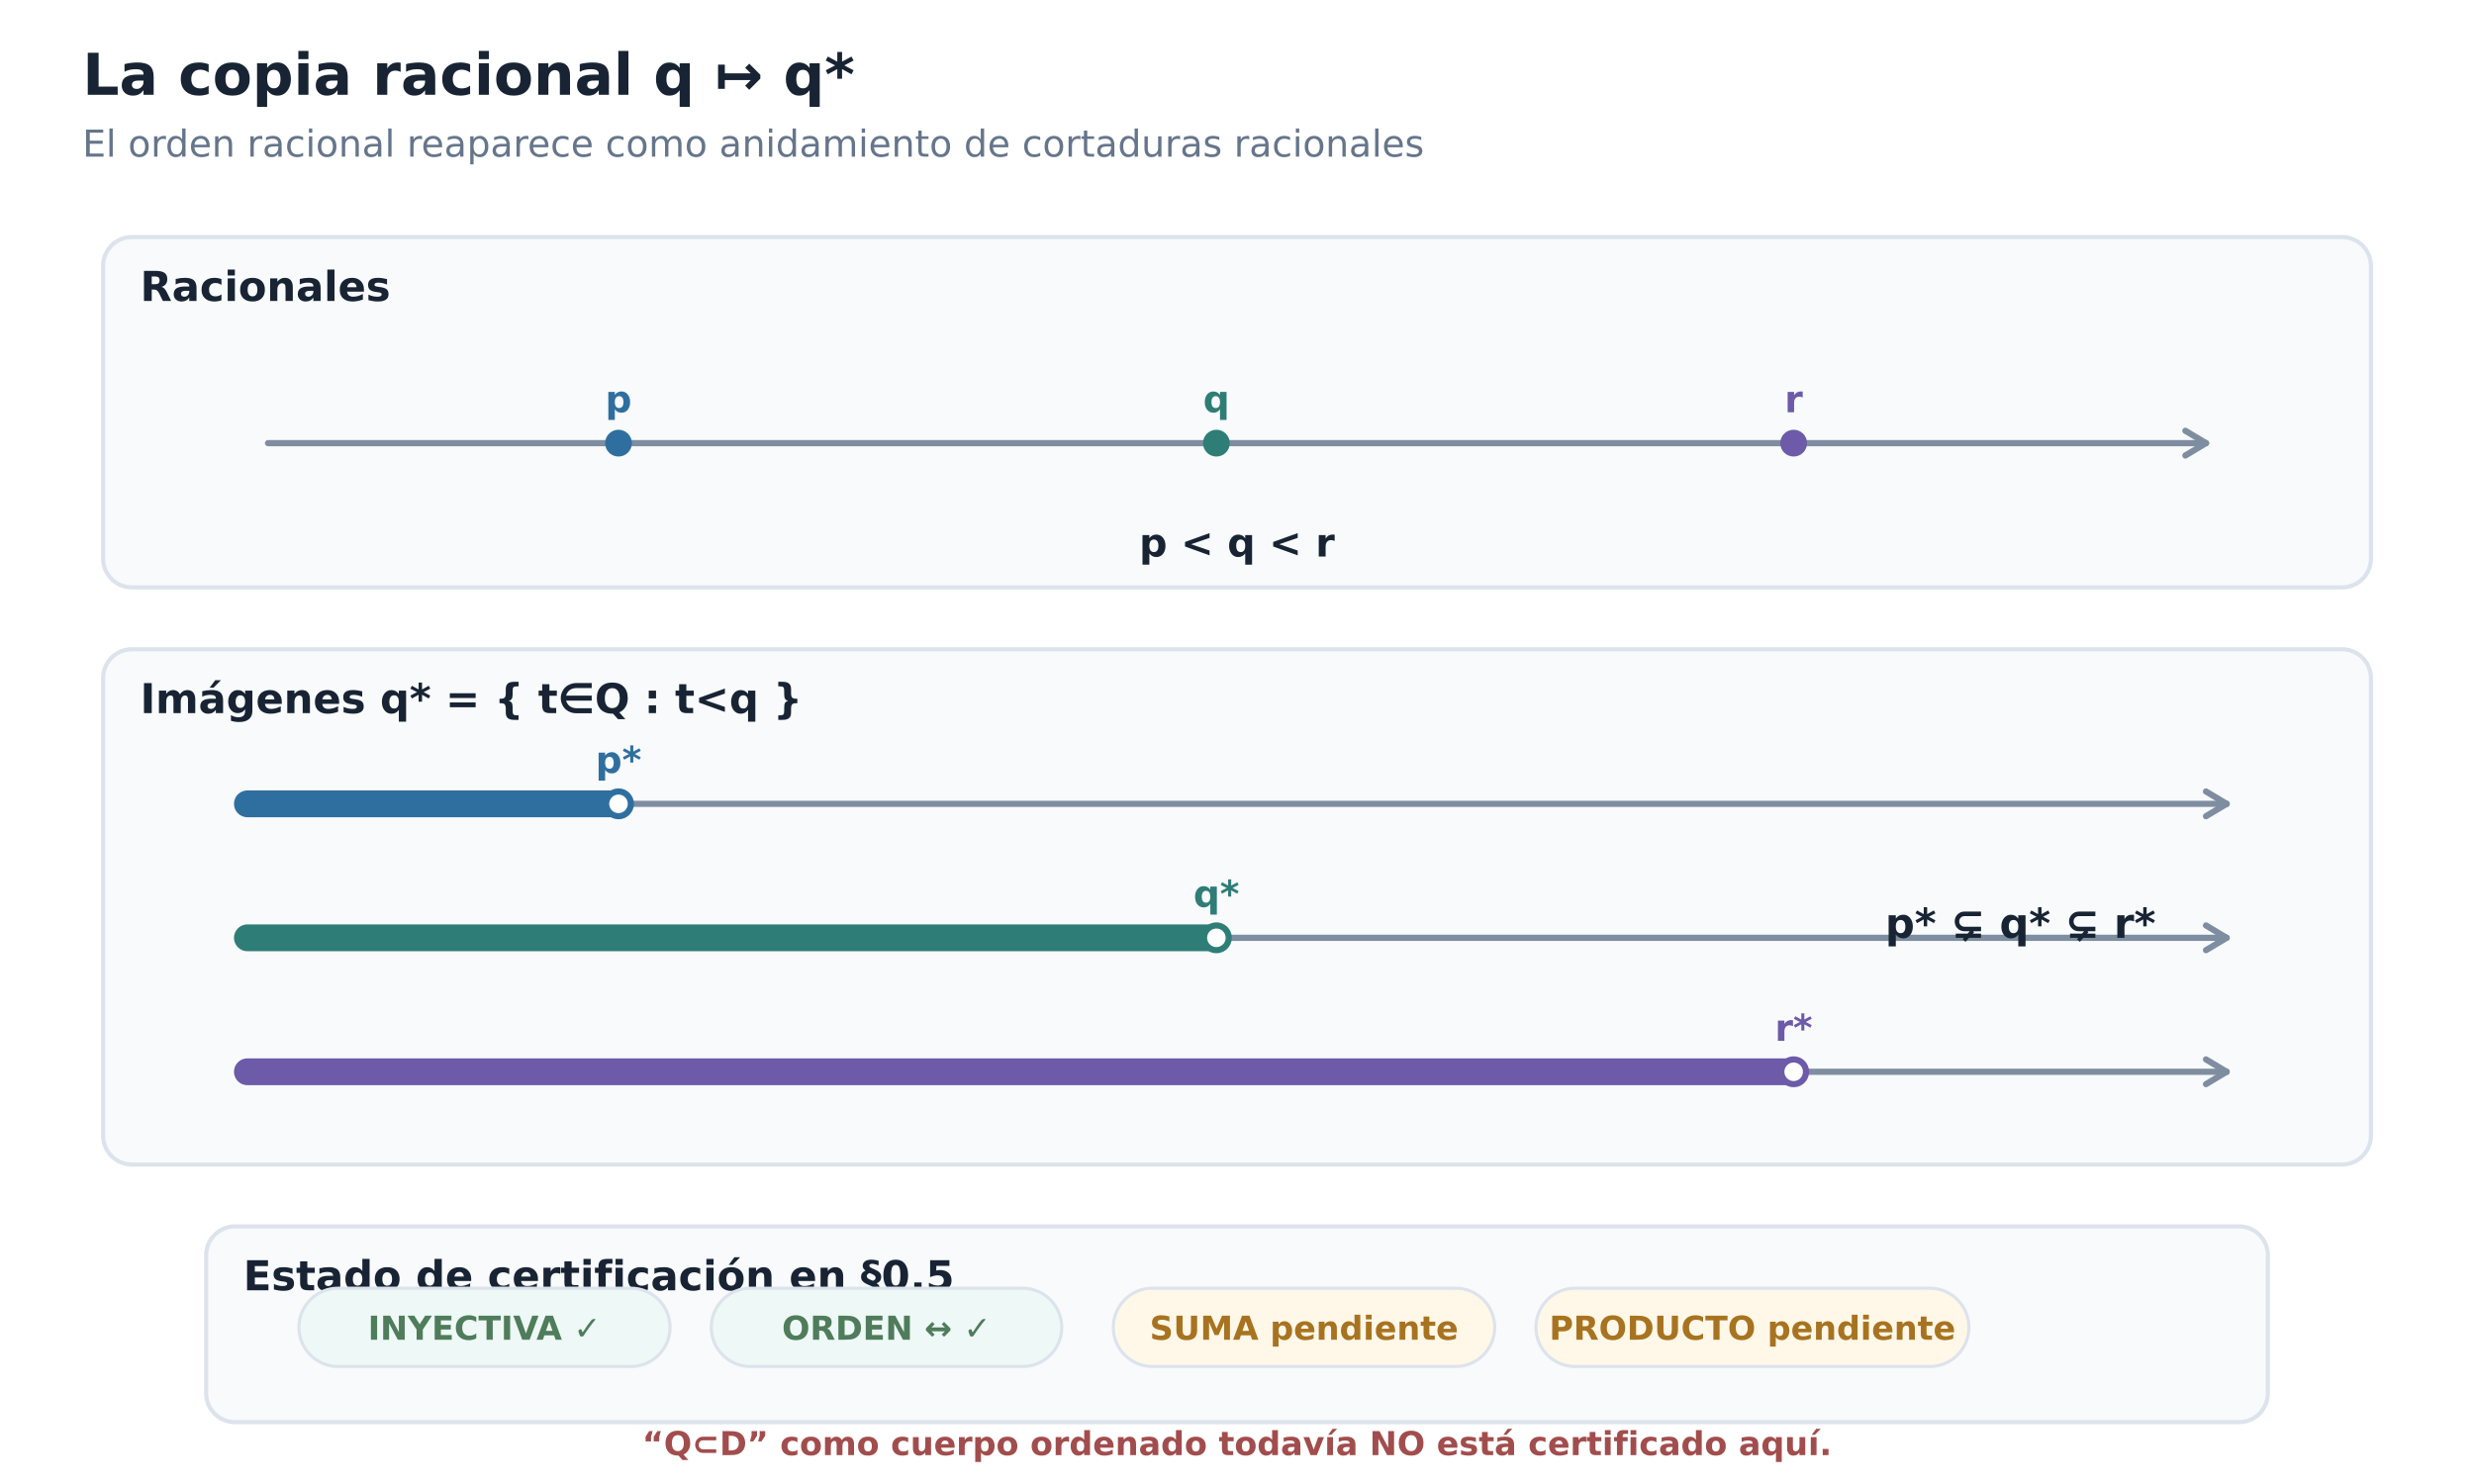
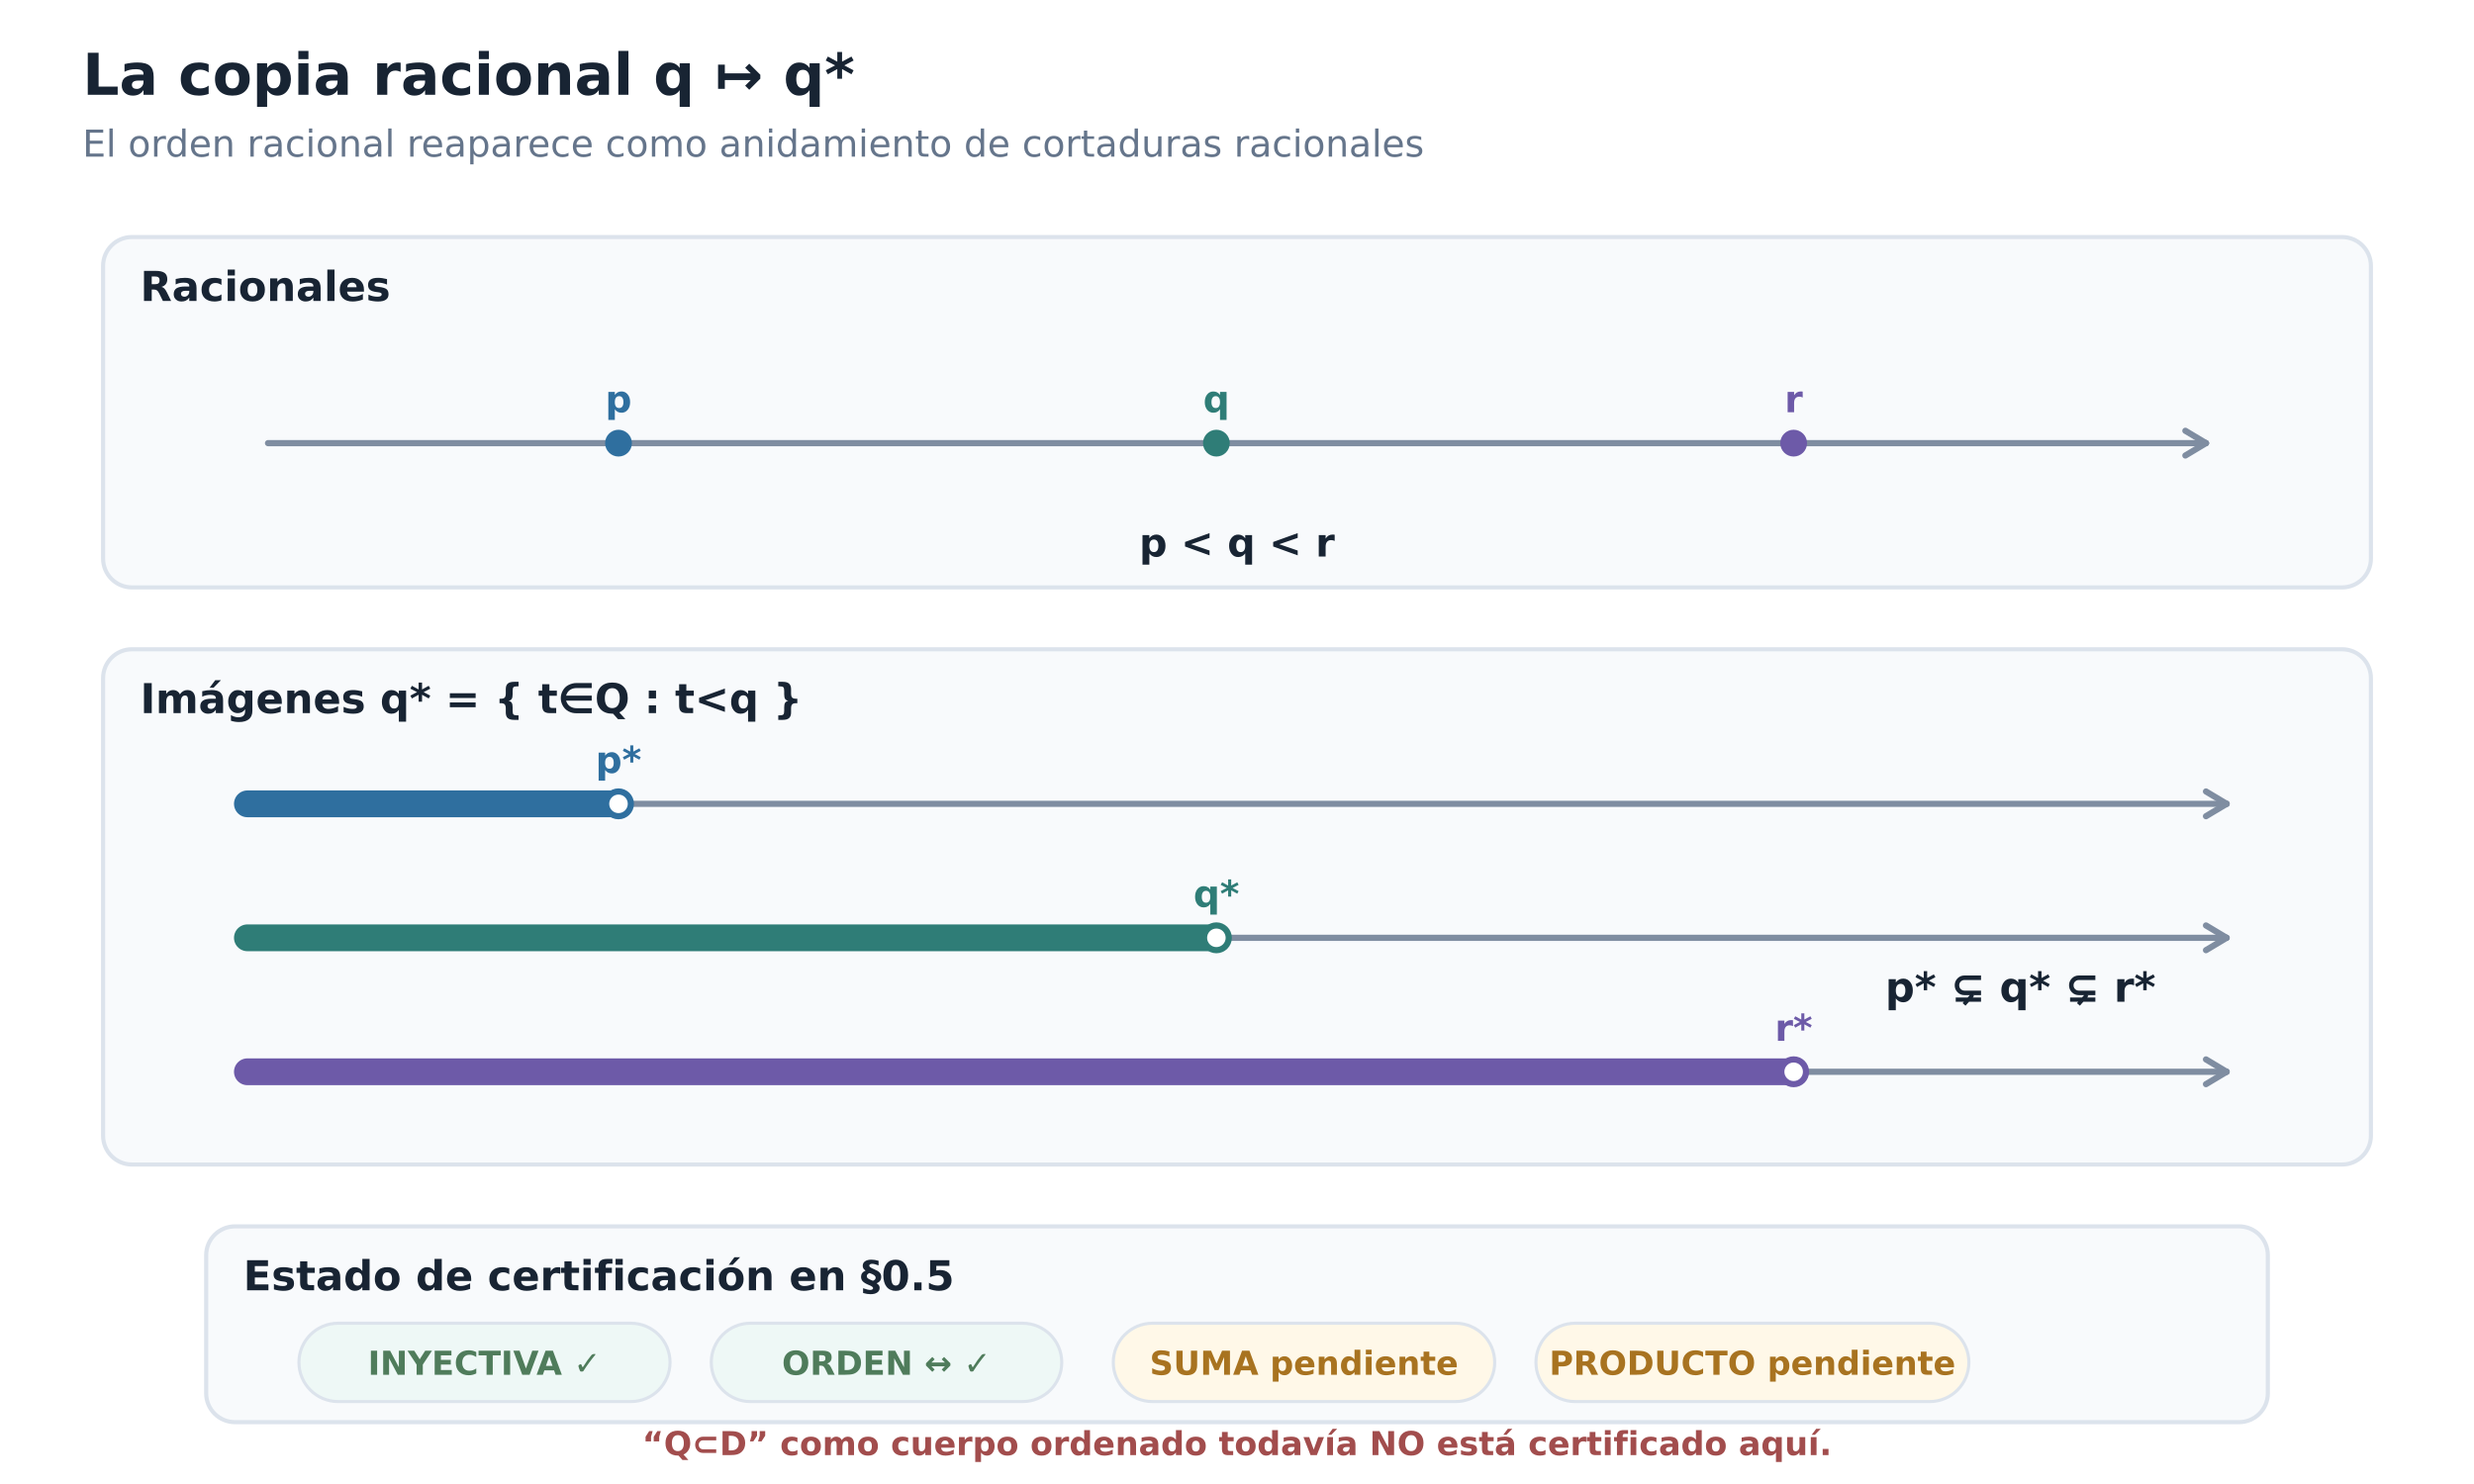
<svg xmlns="http://www.w3.org/2000/svg" baseProfile="full" height="720" id="C00-F05" role="img" version="1.1" viewBox="0 0 1200 720" width="1200">
  <defs />
  <rect fill="#ffffff" height="720" width="1200" x="0" y="0" />
  <text fill="#182433" font-family="DejaVu Sans, Arial, sans-serif" font-size="28" font-weight="bold" text-anchor="start" x="40" y="46">La copia racional q ↦ q*</text>
  <text fill="#65758b" font-family="DejaVu Sans, Arial, sans-serif" font-size="18" font-weight="normal" text-anchor="start" x="40" y="76">El orden racional reaparece como anidamiento de cortaduras racionales</text>
  <rect fill="#f8fafc" height="170" rx="14" ry="14" stroke="#dce3ec" stroke-width="2" width="1100" x="50" y="115" />
  <text fill="#182433" font-family="DejaVu Sans, Arial, sans-serif" font-size="20" font-weight="bold" text-anchor="start" x="68" y="146">Racionales</text>
  <line stroke="#7f8da1" stroke-linecap="round" stroke-width="3" x1="130" x2="1070" y1="215" y2="215" />
  <line stroke="#7f8da1" stroke-linecap="round" stroke-width="3" x1="1060" x2="1070" y1="209" y2="215" />
  <line stroke="#7f8da1" stroke-linecap="round" stroke-width="3" x1="1060" x2="1070" y1="221" y2="215" />
  <circle cx="300" cy="215" fill="#2f6f9f" r="6" stroke="#2f6f9f" stroke-width="1" />
  <text fill="#2f6f9f" font-family="DejaVu Sans, Arial, sans-serif" font-size="18" font-weight="bold" text-anchor="middle" x="300" y="200">p</text>
  <circle cx="590" cy="215" fill="#2f7d77" r="6" stroke="#2f7d77" stroke-width="1" />
  <text fill="#2f7d77" font-family="DejaVu Sans, Arial, sans-serif" font-size="18" font-weight="bold" text-anchor="middle" x="590" y="200">q</text>
  <circle cx="870" cy="215" fill="#6d5aa8" r="6" stroke="#6d5aa8" stroke-width="1" />
  <text fill="#6d5aa8" font-family="DejaVu Sans, Arial, sans-serif" font-size="18" font-weight="bold" text-anchor="middle" x="870" y="200">r</text>
  <text fill="#182433" font-family="DejaVu Sans, Arial, sans-serif" font-size="19" font-weight="bold" text-anchor="middle" x="600" y="270">p &lt; q &lt; r</text>
  <rect fill="#f8fafc" height="250" rx="14" ry="14" stroke="#dce3ec" stroke-width="2" width="1100" x="50" y="315" />
  <text fill="#182433" font-family="DejaVu Sans, Arial, sans-serif" font-size="20" font-weight="bold" text-anchor="start" x="68" y="346">Imágenes q* = { t∈Q : t&lt;q }</text>
  <line stroke="#7f8da1" stroke-linecap="round" stroke-width="3" x1="120" x2="1080" y1="390" y2="390" />
  <line stroke="#7f8da1" stroke-linecap="round" stroke-width="3" x1="1070" x2="1080" y1="384" y2="390" />
  <line stroke="#7f8da1" stroke-linecap="round" stroke-width="3" x1="1070" x2="1080" y1="396" y2="390" />
  <line stroke="#2f6f9f" stroke-linecap="round" stroke-width="13" x1="120" x2="300" y1="390" y2="390" />
  <circle cx="300" cy="390" fill="#ffffff" r="6" stroke="#2f6f9f" stroke-width="3" />
  <text fill="#2f6f9f" font-family="DejaVu Sans, Arial, sans-serif" font-size="18" font-weight="bold" text-anchor="middle" x="300" y="375">p*</text>
  <line stroke="#7f8da1" stroke-linecap="round" stroke-width="3" x1="120" x2="1080" y1="455" y2="455" />
  <line stroke="#7f8da1" stroke-linecap="round" stroke-width="3" x1="1070" x2="1080" y1="449" y2="455" />
  <line stroke="#7f8da1" stroke-linecap="round" stroke-width="3" x1="1070" x2="1080" y1="461" y2="455" />
  <line stroke="#2f7d77" stroke-linecap="round" stroke-width="13" x1="120" x2="590" y1="455" y2="455" />
  <circle cx="590" cy="455" fill="#ffffff" r="6" stroke="#2f7d77" stroke-width="3" />
  <text fill="#2f7d77" font-family="DejaVu Sans, Arial, sans-serif" font-size="18" font-weight="bold" text-anchor="middle" x="590" y="440">q*</text>
  <line stroke="#7f8da1" stroke-linecap="round" stroke-width="3" x1="120" x2="1080" y1="520" y2="520" />
  <line stroke="#7f8da1" stroke-linecap="round" stroke-width="3" x1="1070" x2="1080" y1="514" y2="520" />
  <line stroke="#7f8da1" stroke-linecap="round" stroke-width="3" x1="1070" x2="1080" y1="526" y2="520" />
  <line stroke="#6d5aa8" stroke-linecap="round" stroke-width="13" x1="120" x2="870" y1="520" y2="520" />
  <circle cx="870" cy="520" fill="#ffffff" r="6" stroke="#6d5aa8" stroke-width="3" />
  <text fill="#6d5aa8" font-family="DejaVu Sans, Arial, sans-serif" font-size="18" font-weight="bold" text-anchor="middle" x="870" y="505">r*</text>
-   <text fill="#182433" font-family="DejaVu Sans, Arial, sans-serif" font-size="20" font-weight="bold" text-anchor="middle" x="980" y="455">p* ⊊ q* ⊊ r*</text>
+   <text fill="#182433" font-family="DejaVu Sans, Arial, sans-serif" font-size="20" font-weight="bold" text-anchor="middle" x="980" y="486">p* ⊊ q* ⊊ r*</text>
  <rect fill="#f8fafc" height="95" rx="14" ry="14" stroke="#dce3ec" stroke-width="2" width="1000" x="100" y="595" />
  <text fill="#182433" font-family="DejaVu Sans, Arial, sans-serif" font-size="20" font-weight="bold" text-anchor="start" x="118" y="626">Estado de certificación en §0.5</text>
-   <rect fill="#eef8f6" height="38" rx="19" ry="19" stroke="#dce3ec" stroke-width="1.5" width="180" x="145" y="625" />
-   <text fill="#4f7c5b" font-family="DejaVu Sans, Arial, sans-serif" font-size="16" font-weight="bold" text-anchor="middle" x="235.0" y="650">INYECTIVA ✓</text>
-   <rect fill="#eef8f6" height="38" rx="19" ry="19" stroke="#dce3ec" stroke-width="1.5" width="170" x="345" y="625" />
-   <text fill="#4f7c5b" font-family="DejaVu Sans, Arial, sans-serif" font-size="16" font-weight="bold" text-anchor="middle" x="430.0" y="650">ORDEN ↔ ✓</text>
-   <rect fill="#fff8e8" height="38" rx="19" ry="19" stroke="#dce3ec" stroke-width="1.5" width="185" x="540" y="625" />
-   <text fill="#a87320" font-family="DejaVu Sans, Arial, sans-serif" font-size="16" font-weight="bold" text-anchor="middle" x="632.5" y="650">SUMA pendiente</text>
-   <rect fill="#fff8e8" height="38" rx="19" ry="19" stroke="#dce3ec" stroke-width="1.5" width="210" x="745" y="625" />
-   <text fill="#a87320" font-family="DejaVu Sans, Arial, sans-serif" font-size="16" font-weight="bold" text-anchor="middle" x="850.0" y="650">PRODUCTO pendiente</text>
+   <rect fill="#eef8f6" height="38" rx="19" ry="19" stroke="#dce3ec" stroke-width="1.5" width="180" x="145" y="642" />
+   <text fill="#4f7c5b" font-family="DejaVu Sans, Arial, sans-serif" font-size="16" font-weight="bold" text-anchor="middle" x="235.0" y="667">INYECTIVA ✓</text>
+   <rect fill="#eef8f6" height="38" rx="19" ry="19" stroke="#dce3ec" stroke-width="1.5" width="170" x="345" y="642" />
+   <text fill="#4f7c5b" font-family="DejaVu Sans, Arial, sans-serif" font-size="16" font-weight="bold" text-anchor="middle" x="430.0" y="667">ORDEN ↔ ✓</text>
+   <rect fill="#fff8e8" height="38" rx="19" ry="19" stroke="#dce3ec" stroke-width="1.5" width="185" x="540" y="642" />
+   <text fill="#a87320" font-family="DejaVu Sans, Arial, sans-serif" font-size="16" font-weight="bold" text-anchor="middle" x="632.5" y="667">SUMA pendiente</text>
+   <rect fill="#fff8e8" height="38" rx="19" ry="19" stroke="#dce3ec" stroke-width="1.5" width="210" x="745" y="642" />
+   <text fill="#a87320" font-family="DejaVu Sans, Arial, sans-serif" font-size="16" font-weight="bold" text-anchor="middle" x="850.0" y="667">PRODUCTO pendiente</text>
  <text fill="#a24d4d" font-family="DejaVu Sans, Arial, sans-serif" font-size="16" font-weight="bold" text-anchor="middle" x="600" y="706">“Q⊂D” como cuerpo ordenado todavía NO está certificado aquí.</text>
</svg>
